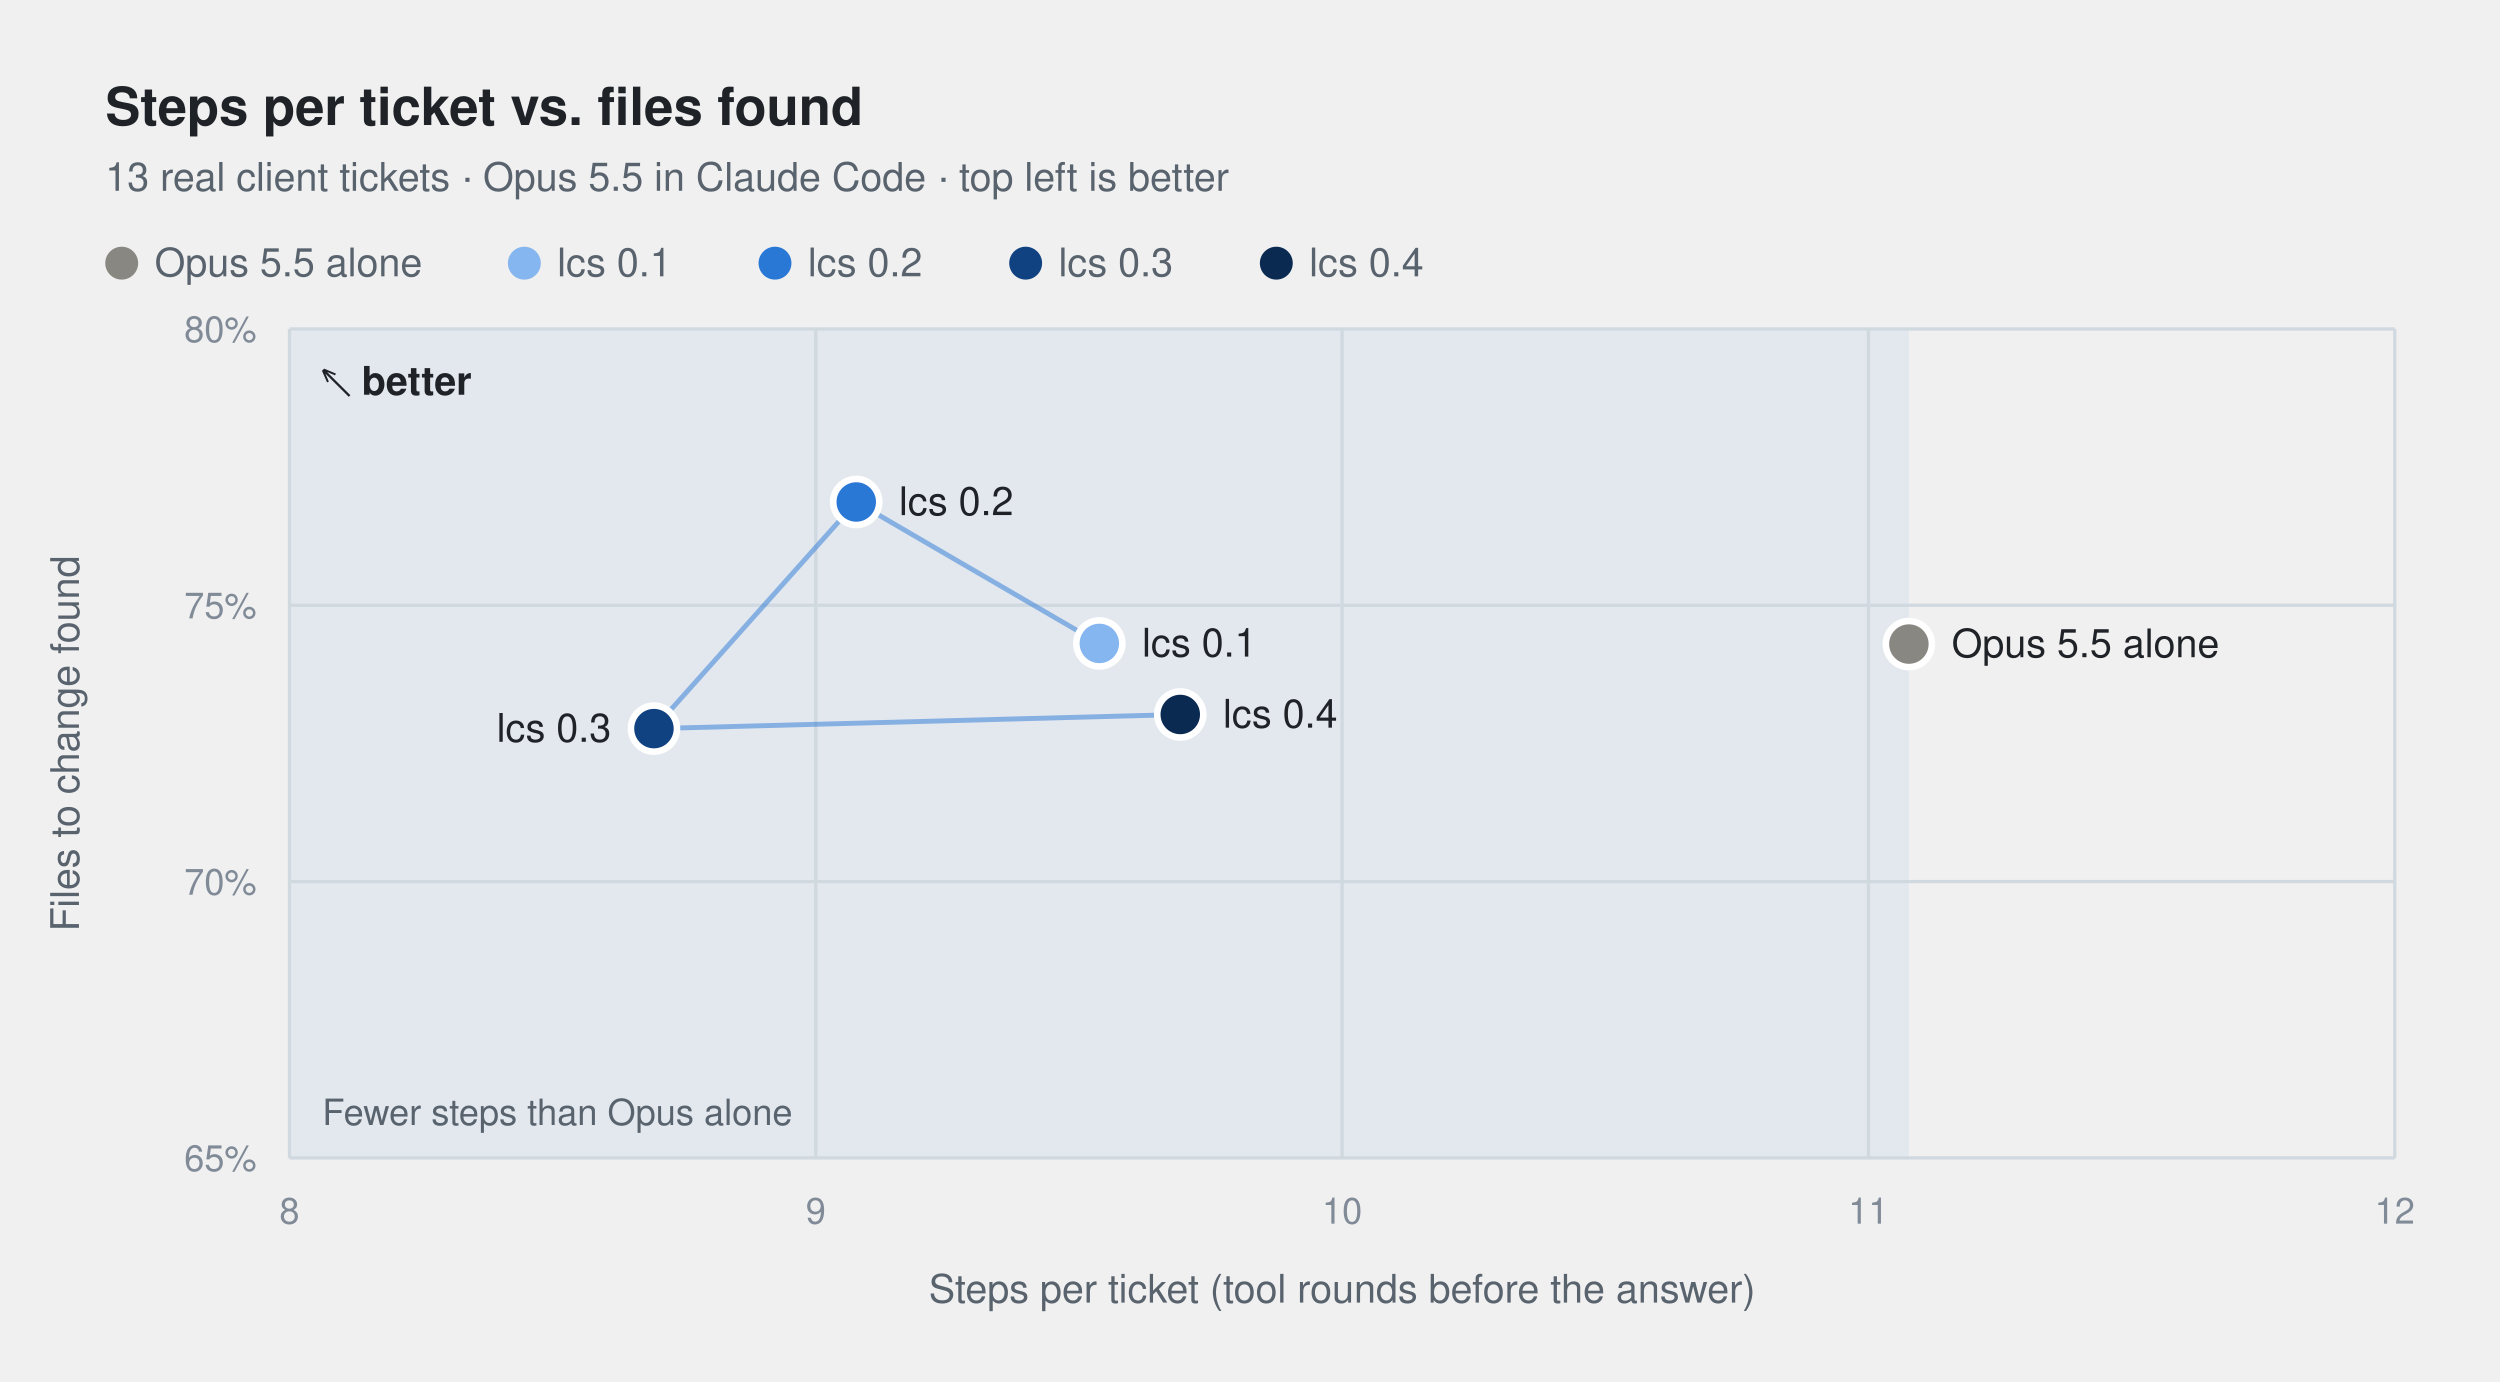
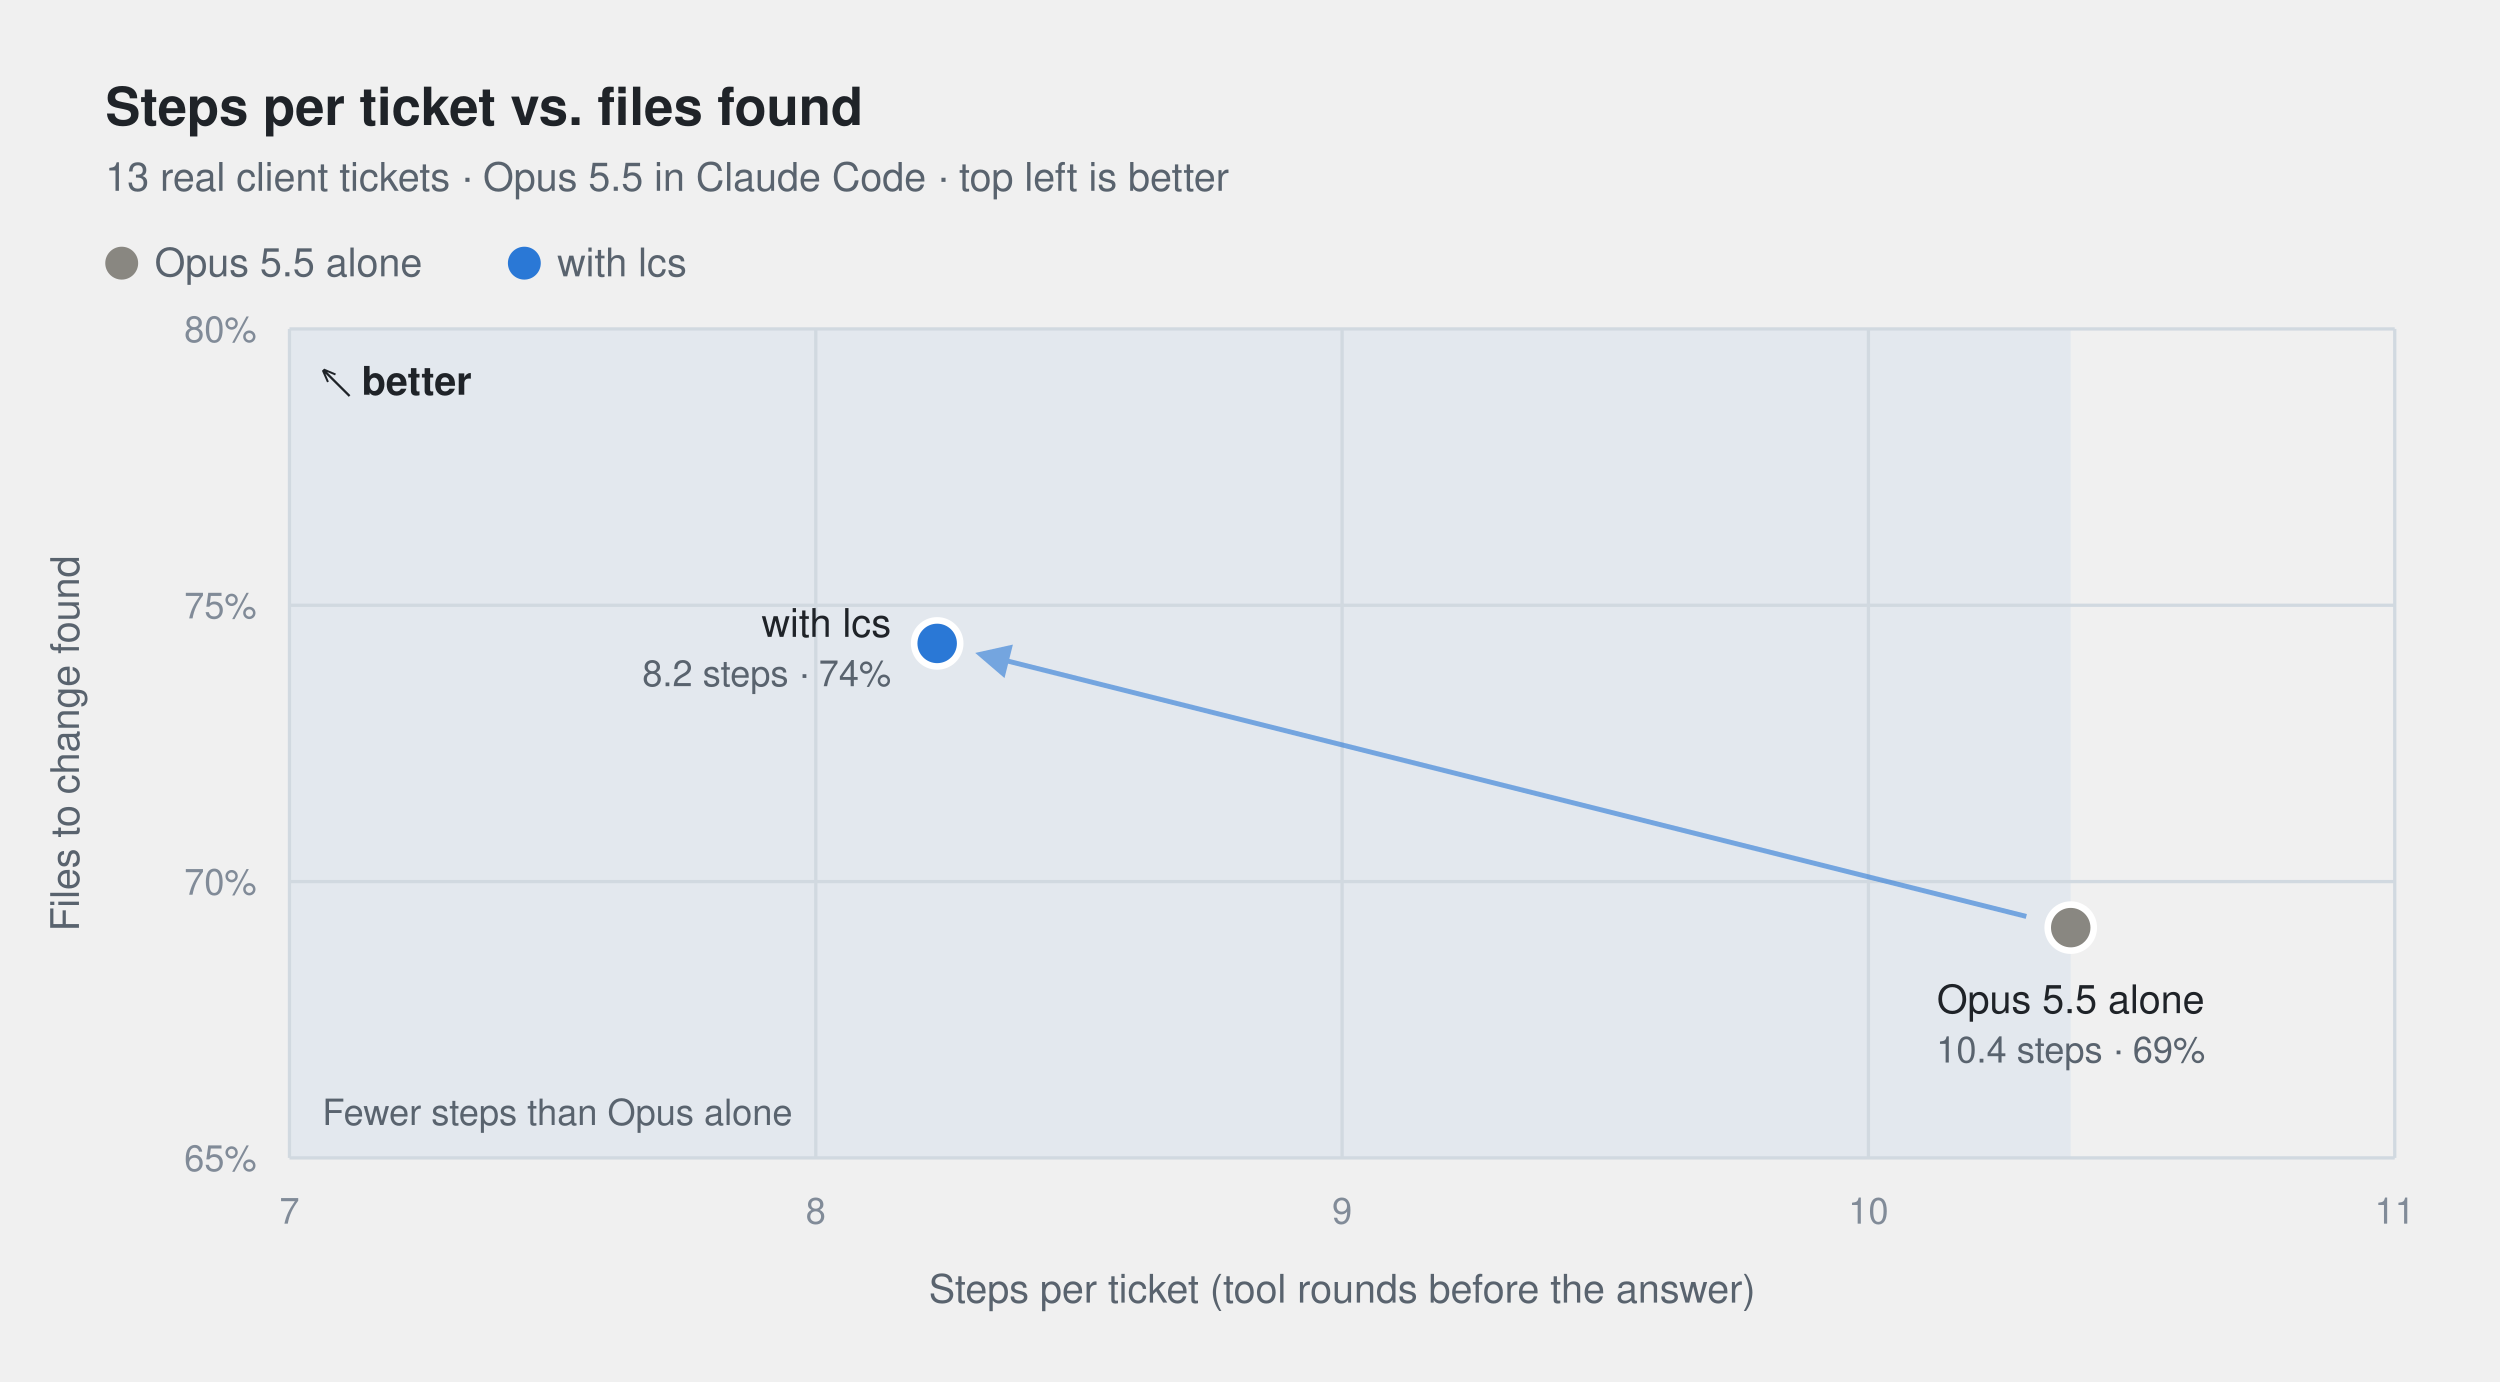
- <svg xmlns="http://www.w3.org/2000/svg" viewBox="0 0 760 420" width="760" height="420" role="img" aria-label="Steps per ticket vs. files found. Opus 5.5 alone: 11.1 steps, 74% of files found; lcs 0.1: 9.5 steps, 74% of files found; lcs 0.2: 9.1 steps, 77% of files found; lcs 0.3: 8.7 steps, 73% of files found; lcs 0.4: 9.7 steps, 73% of files found">
+ <svg xmlns="http://www.w3.org/2000/svg" viewBox="0 0 760 420" width="760" height="420" role="img" aria-label="Steps per ticket vs. files found. Opus 5.5 alone: 10.4 steps, 69% of files found; with lcs: 8.2 steps, 74% of files found">
+   <defs>
+     <marker id="head" viewBox="0 0 10 10" refX="8" refY="5" markerWidth="7" markerHeight="7" orient="auto">
+       <path d="M0 0L10 5L0 10z" fill="#2a78d6" />
+     </marker>
+   </defs>
  <text x="32.0" y="38.0" font-family="system-ui,-apple-system,Segoe UI,Helvetica,Arial,sans-serif" font-size="16" font-weight="600" fill="#1f2328" text-anchor="start">Steps per ticket vs. files found</text>
  <text x="32.0" y="58.0" font-family="system-ui,-apple-system,Segoe UI,Helvetica,Arial,sans-serif" font-size="12" font-weight="400" fill="#59636e" text-anchor="start">13 real client tickets · Opus 5.5 in Claude Code · top left is better</text>
  <circle cx="37" cy="80" r="5" fill="#898781" />
  <text x="47.0" y="84.0" font-family="system-ui,-apple-system,Segoe UI,Helvetica,Arial,sans-serif" font-size="12" font-weight="400" fill="#59636e" text-anchor="start">Opus 5.5 alone</text>
-   <circle cx="159.4" cy="80" r="5" fill="#86b6ef" />
-   <text x="169.4" y="84.0" font-family="system-ui,-apple-system,Segoe UI,Helvetica,Arial,sans-serif" font-size="12" font-weight="400" fill="#59636e" text-anchor="start">lcs 0.1</text>
-   <circle cx="235.6" cy="80" r="5" fill="#2a78d6" />
-   <text x="245.6" y="84.0" font-family="system-ui,-apple-system,Segoe UI,Helvetica,Arial,sans-serif" font-size="12" font-weight="400" fill="#59636e" text-anchor="start">lcs 0.2</text>
-   <circle cx="311.8" cy="80" r="5" fill="#104281" />
-   <text x="321.8" y="84.0" font-family="system-ui,-apple-system,Segoe UI,Helvetica,Arial,sans-serif" font-size="12" font-weight="400" fill="#59636e" text-anchor="start">lcs 0.3</text>
-   <circle cx="388" cy="80" r="5" fill="#0a2a52" />
-   <text x="398.0" y="84.0" font-family="system-ui,-apple-system,Segoe UI,Helvetica,Arial,sans-serif" font-size="12" font-weight="400" fill="#59636e" text-anchor="start">lcs 0.4</text>
-   <rect x="88" y="100" width="492.3" height="252" fill="#2a78d6" opacity="0.07" />
+   <circle cx="159.4" cy="80" r="5" fill="#2a78d6" />
+   <text x="169.4" y="84.0" font-family="system-ui,-apple-system,Segoe UI,Helvetica,Arial,sans-serif" font-size="12" font-weight="400" fill="#59636e" text-anchor="start">with lcs</text>
+   <rect x="88" y="100" width="541.5" height="252" fill="#2a78d6" opacity="0.07" />
  <text x="98.0" y="342.0" font-family="system-ui,-apple-system,Segoe UI,Helvetica,Arial,sans-serif" font-size="11" font-weight="400" fill="#59636e" text-anchor="start">Fewer steps than Opus alone</text>
  <text x="98.0" y="120.0" font-family="system-ui,-apple-system,Segoe UI,Helvetica,Arial,sans-serif" font-size="12" font-weight="600" fill="#1f2328" text-anchor="start">↖ better</text>
  <line x1="88.0" x2="88.0" y1="100" y2="352" stroke="#d1d9e0" />
-   <text x="88.0" y="372.0" font-family="system-ui,-apple-system,Segoe UI,Helvetica,Arial,sans-serif" font-size="11" font-weight="400" fill="#818b98" text-anchor="middle" font-variant-numeric="tabular-nums">8</text>
+   <text x="88.0" y="372.0" font-family="system-ui,-apple-system,Segoe UI,Helvetica,Arial,sans-serif" font-size="11" font-weight="400" fill="#818b98" text-anchor="middle" font-variant-numeric="tabular-nums">7</text>
  <line x1="248.0" x2="248.0" y1="100" y2="352" stroke="#d1d9e0" />
-   <text x="248.0" y="372.0" font-family="system-ui,-apple-system,Segoe UI,Helvetica,Arial,sans-serif" font-size="11" font-weight="400" fill="#818b98" text-anchor="middle" font-variant-numeric="tabular-nums">9</text>
+   <text x="248.0" y="372.0" font-family="system-ui,-apple-system,Segoe UI,Helvetica,Arial,sans-serif" font-size="11" font-weight="400" fill="#818b98" text-anchor="middle" font-variant-numeric="tabular-nums">8</text>
  <line x1="408.0" x2="408.0" y1="100" y2="352" stroke="#d1d9e0" />
-   <text x="408.0" y="372.0" font-family="system-ui,-apple-system,Segoe UI,Helvetica,Arial,sans-serif" font-size="11" font-weight="400" fill="#818b98" text-anchor="middle" font-variant-numeric="tabular-nums">10</text>
+   <text x="408.0" y="372.0" font-family="system-ui,-apple-system,Segoe UI,Helvetica,Arial,sans-serif" font-size="11" font-weight="400" fill="#818b98" text-anchor="middle" font-variant-numeric="tabular-nums">9</text>
  <line x1="568.0" x2="568.0" y1="100" y2="352" stroke="#d1d9e0" />
-   <text x="568.0" y="372.0" font-family="system-ui,-apple-system,Segoe UI,Helvetica,Arial,sans-serif" font-size="11" font-weight="400" fill="#818b98" text-anchor="middle" font-variant-numeric="tabular-nums">11</text>
+   <text x="568.0" y="372.0" font-family="system-ui,-apple-system,Segoe UI,Helvetica,Arial,sans-serif" font-size="11" font-weight="400" fill="#818b98" text-anchor="middle" font-variant-numeric="tabular-nums">10</text>
  <line x1="728.0" x2="728.0" y1="100" y2="352" stroke="#d1d9e0" />
-   <text x="728.0" y="372.0" font-family="system-ui,-apple-system,Segoe UI,Helvetica,Arial,sans-serif" font-size="11" font-weight="400" fill="#818b98" text-anchor="middle" font-variant-numeric="tabular-nums">12</text>
+   <text x="728.0" y="372.0" font-family="system-ui,-apple-system,Segoe UI,Helvetica,Arial,sans-serif" font-size="11" font-weight="400" fill="#818b98" text-anchor="middle" font-variant-numeric="tabular-nums">11</text>
  <line x1="88" x2="728" y1="352.0" y2="352.0" stroke="#d1d9e0" />
  <text x="78.0" y="356.0" font-family="system-ui,-apple-system,Segoe UI,Helvetica,Arial,sans-serif" font-size="11" font-weight="400" fill="#818b98" text-anchor="end" font-variant-numeric="tabular-nums">65%</text>
  <line x1="88" x2="728" y1="268.0" y2="268.0" stroke="#d1d9e0" />
  <text x="78.0" y="272.0" font-family="system-ui,-apple-system,Segoe UI,Helvetica,Arial,sans-serif" font-size="11" font-weight="400" fill="#818b98" text-anchor="end" font-variant-numeric="tabular-nums">70%</text>
  <line x1="88" x2="728" y1="184.0" y2="184.0" stroke="#d1d9e0" />
  <text x="78.0" y="188.0" font-family="system-ui,-apple-system,Segoe UI,Helvetica,Arial,sans-serif" font-size="11" font-weight="400" fill="#818b98" text-anchor="end" font-variant-numeric="tabular-nums">75%</text>
  <line x1="88" x2="728" y1="100.0" y2="100.0" stroke="#d1d9e0" />
  <text x="78.0" y="104.0" font-family="system-ui,-apple-system,Segoe UI,Helvetica,Arial,sans-serif" font-size="11" font-weight="400" fill="#818b98" text-anchor="end" font-variant-numeric="tabular-nums">80%</text>
  <text x="408.0" y="396.0" font-family="system-ui,-apple-system,Segoe UI,Helvetica,Arial,sans-serif" font-size="12" font-weight="400" fill="#59636e" text-anchor="middle">Steps per ticket (tool rounds before the answer)</text>
  <text x="24.0" y="226.0" font-family="system-ui,-apple-system,Segoe UI,Helvetica,Arial,sans-serif" font-size="12" font-weight="400" fill="#59636e" text-anchor="middle" transform="rotate(-90 24 226.0)">Files to change found</text>
-   <polyline points="334.2,195.6 260.3,152.6 198.8,221.5 358.8,217.2" fill="none" stroke="#2a78d6" stroke-width="1.5" opacity="0.5" />
+   <line x1="616.0" y1="278.6" x2="298.5" y2="199.0" stroke="#2a78d6" stroke-width="1.5" opacity="0.6" marker-end="url(#head)" />
  <g>
-     <circle cx="580.3" cy="195.8" r="7" fill="#898781" stroke="#ffffff" stroke-width="2" />
-     <text x="593.3" y="199.8" font-family="system-ui,-apple-system,Segoe UI,Helvetica,Arial,sans-serif" font-size="12" font-weight="500" fill="#1f2328" text-anchor="start">Opus 5.5 alone</text>
+     <circle cx="629.5" cy="282.0" r="7" fill="#898781" stroke="#ffffff" stroke-width="2" />
+     <text x="629.5" y="308.0" font-family="system-ui,-apple-system,Segoe UI,Helvetica,Arial,sans-serif" font-size="12" font-weight="500" fill="#1f2328" text-anchor="middle">Opus 5.5 alone</text>
+     <text x="629.5" y="323.0" font-family="system-ui,-apple-system,Segoe UI,Helvetica,Arial,sans-serif" font-size="11" font-weight="400" fill="#59636e" text-anchor="middle">10.4 steps · 69%</text>
  </g>
  <g>
-     <circle cx="334.2" cy="195.6" r="7" fill="#86b6ef" stroke="#ffffff" stroke-width="2" />
-     <text x="347.2" y="199.6" font-family="system-ui,-apple-system,Segoe UI,Helvetica,Arial,sans-serif" font-size="12" font-weight="500" fill="#1f2328" text-anchor="start">lcs 0.1</text>
-   </g>
-   <g>
-     <circle cx="260.3" cy="152.6" r="7" fill="#2a78d6" stroke="#ffffff" stroke-width="2" />
-     <text x="273.3" y="156.6" font-family="system-ui,-apple-system,Segoe UI,Helvetica,Arial,sans-serif" font-size="12" font-weight="500" fill="#1f2328" text-anchor="start">lcs 0.2</text>
-   </g>
-   <g>
-     <circle cx="198.8" cy="221.5" r="7" fill="#104281" stroke="#ffffff" stroke-width="2" />
-     <text x="185.8" y="225.5" font-family="system-ui,-apple-system,Segoe UI,Helvetica,Arial,sans-serif" font-size="12" font-weight="500" fill="#1f2328" text-anchor="end">lcs 0.3</text>
-   </g>
-   <g>
-     <circle cx="358.8" cy="217.2" r="7" fill="#0a2a52" stroke="#ffffff" stroke-width="2" />
-     <text x="371.8" y="221.2" font-family="system-ui,-apple-system,Segoe UI,Helvetica,Arial,sans-serif" font-size="12" font-weight="500" fill="#1f2328" text-anchor="start">lcs 0.4</text>
+     <circle cx="284.9" cy="195.6" r="7" fill="#2a78d6" stroke="#ffffff" stroke-width="2" />
+     <text x="270.9" y="193.6" font-family="system-ui,-apple-system,Segoe UI,Helvetica,Arial,sans-serif" font-size="12" font-weight="500" fill="#1f2328" text-anchor="end">with lcs</text>
+     <text x="270.9" y="208.6" font-family="system-ui,-apple-system,Segoe UI,Helvetica,Arial,sans-serif" font-size="11" font-weight="400" fill="#59636e" text-anchor="end">8.2 steps · 74%</text>
  </g>
</svg>
